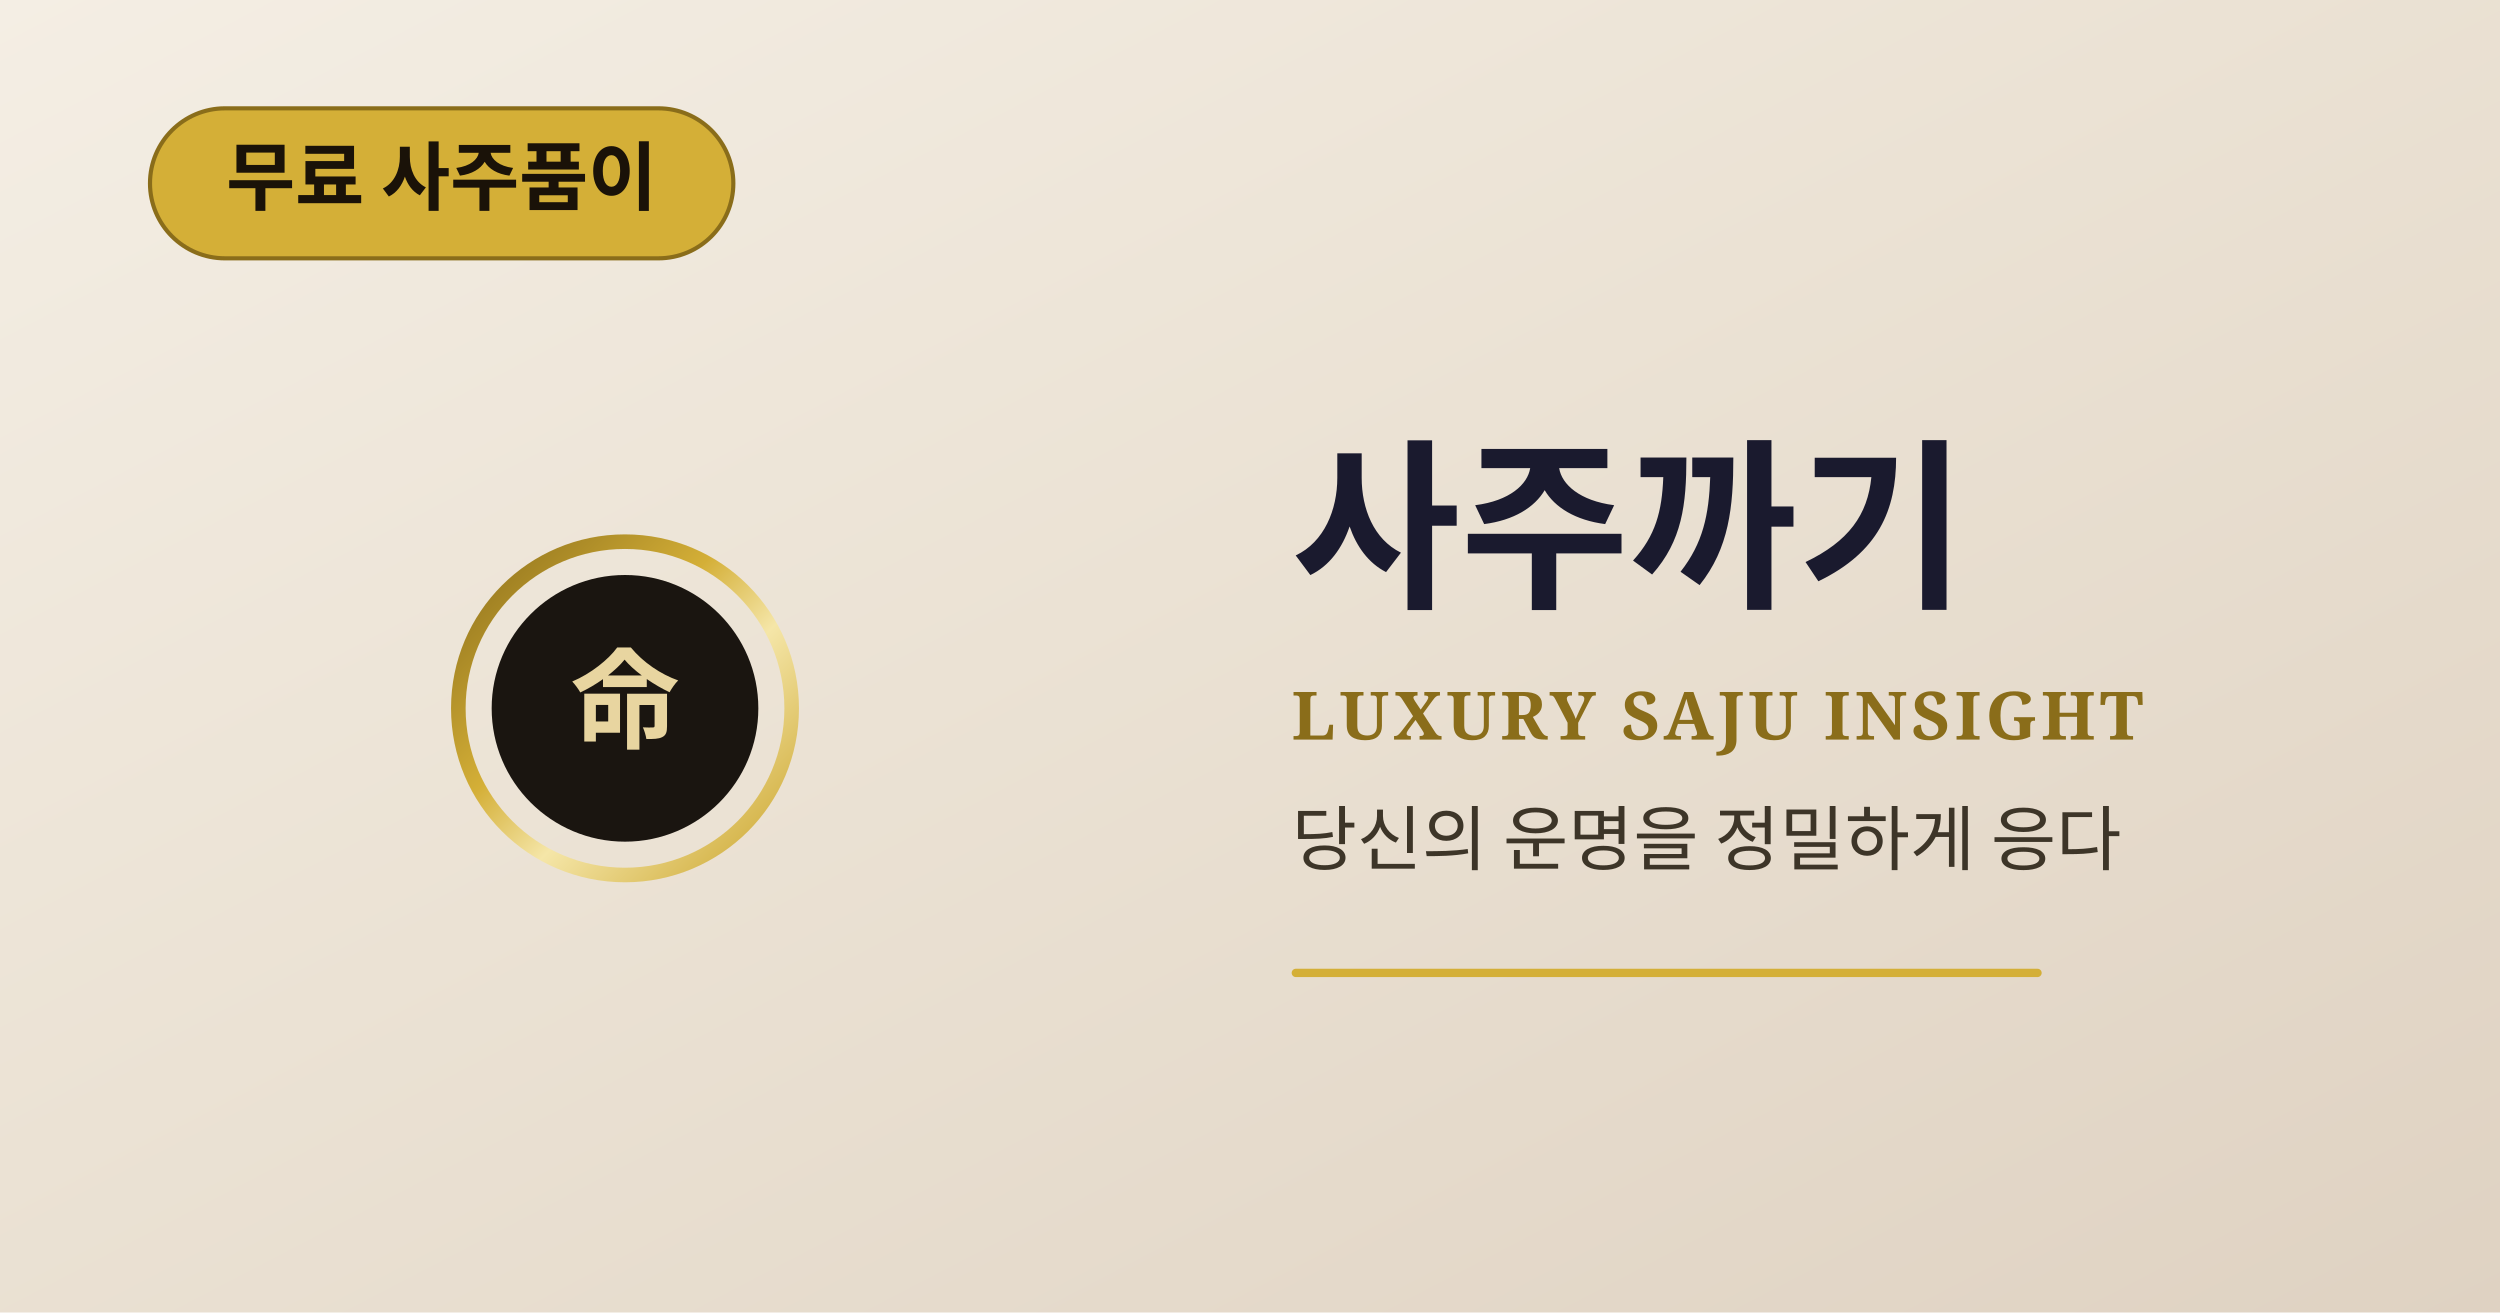
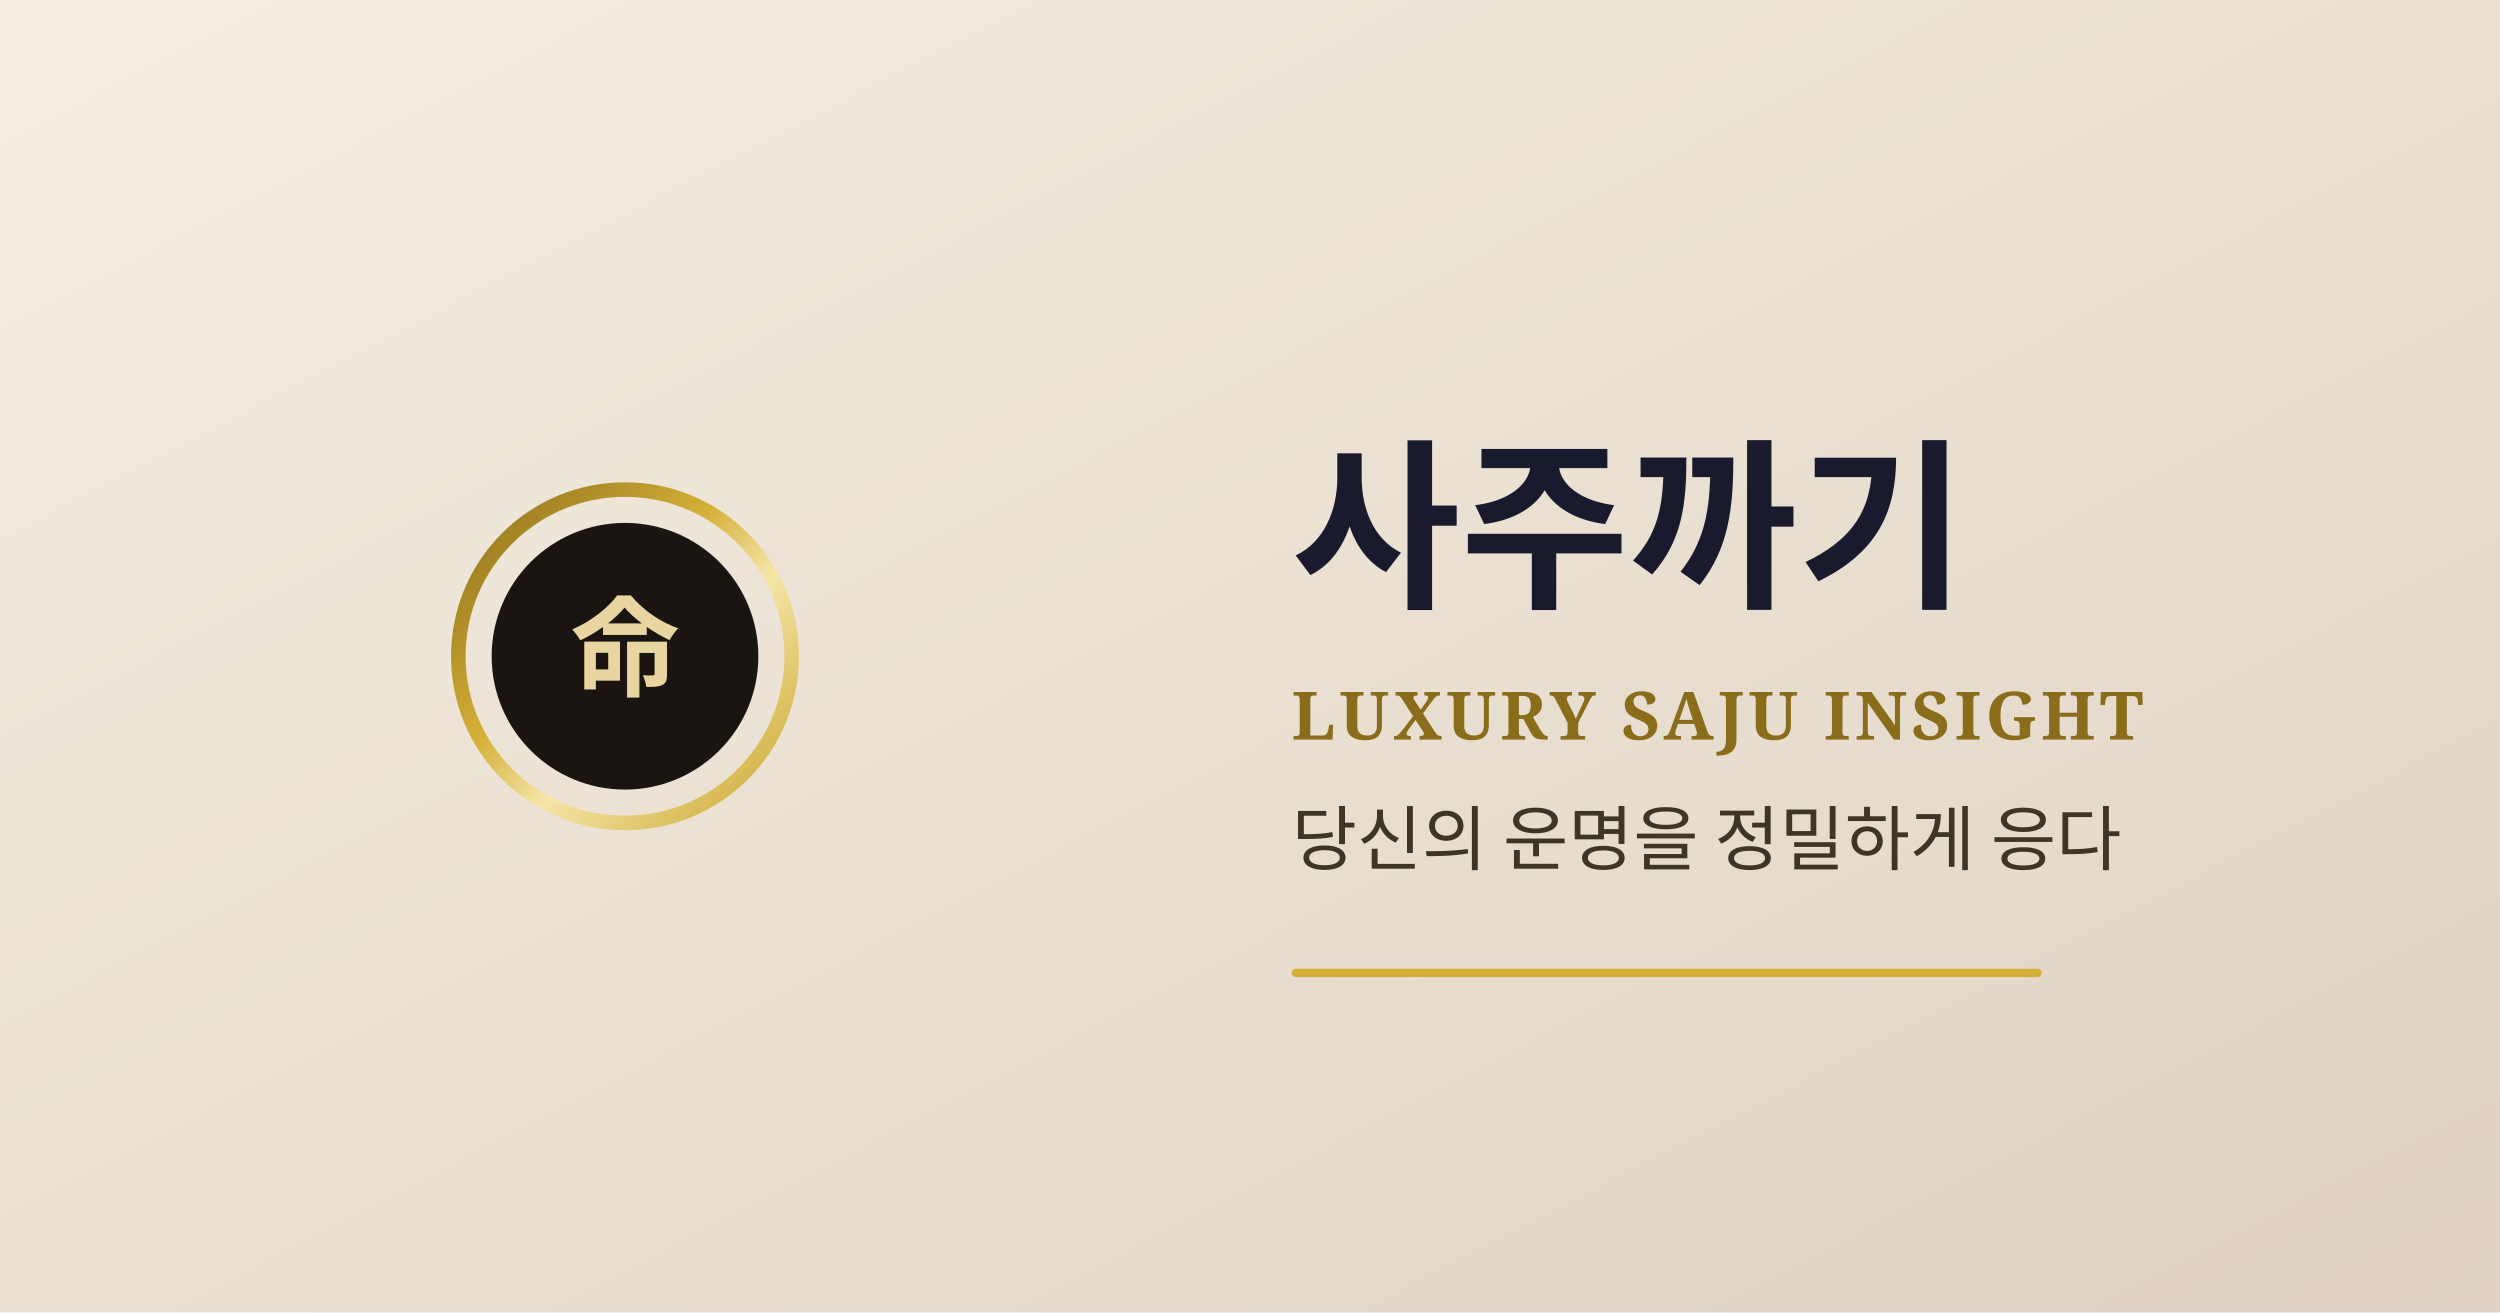
<svg xmlns="http://www.w3.org/2000/svg" width="1200" height="630" viewBox="0 0 1200 630" role="img">
  <defs>
    <linearGradient id="bg" x1="0%" y1="0%" x2="100%" y2="100%">
      <stop offset="0%" stop-color="#f4eee4" />
      <stop offset="45%" stop-color="#ebe2d4" />
      <stop offset="100%" stop-color="#dfd2c2" />
    </linearGradient>
    <linearGradient id="gold" x1="0%" y1="0%" x2="100%" y2="100%">
      <stop offset="0%" stop-color="#8a6d1a" />
      <stop offset="40%" stop-color="#d4af37" />
      <stop offset="60%" stop-color="#f5e6a8" />
      <stop offset="100%" stop-color="#c9a227" />
    </linearGradient>
  </defs>
  <rect width="1200" height="630" fill="url(#bg)" />
-   <rect x="72" y="52" width="280" height="72" rx="36" fill="#d4af37" stroke="#8a6d1a" stroke-width="2" />
-   <text x="212" y="98" text-anchor="middle" font-family="Malgun Gothic, Apple SD Gothic Neo, sans-serif" font-size="36" font-weight="700" fill="#1a1208">무료 사주품이</text>
-   <circle cx="300" cy="340" r="80" fill="none" stroke="url(#gold)" stroke-width="7" />
-   <circle cx="300" cy="340" r="64" fill="#1a1510" />
-   <text x="300" y="355" text-anchor="middle" font-family="Noto Serif KR, serif" font-size="52" font-weight="800" fill="#e8d5a0">命</text>
+   <circle cx="300" cy="315" r="80" fill="none" stroke="url(#gold)" stroke-width="7" />
+   <circle cx="300" cy="315" r="64" fill="#1a1510" />
+   <text x="300" y="330" text-anchor="middle" font-family="Noto Serif KR, serif" font-size="52" font-weight="800" fill="#e8d5a0">命</text>
  <text x="620" y="285" font-family="Malgun Gothic, Apple SD Gothic Neo, sans-serif" font-size="88" font-weight="800" fill="#1a1a2e">사주까기</text>
  <text x="620" y="355" font-family="Georgia, serif" font-size="32" font-weight="600" fill="#8a6d1a" letter-spacing="2">LUXURY SAJU INSIGHT</text>
  <text x="620" y="415" font-family="Malgun Gothic, Apple SD Gothic Neo, sans-serif" font-size="34" fill="#3d3528">당신의 운명을 정밀하게 응다</text>
  <rect x="620" y="465" width="360" height="4" fill="#d4af37" rx="2" />
</svg>
